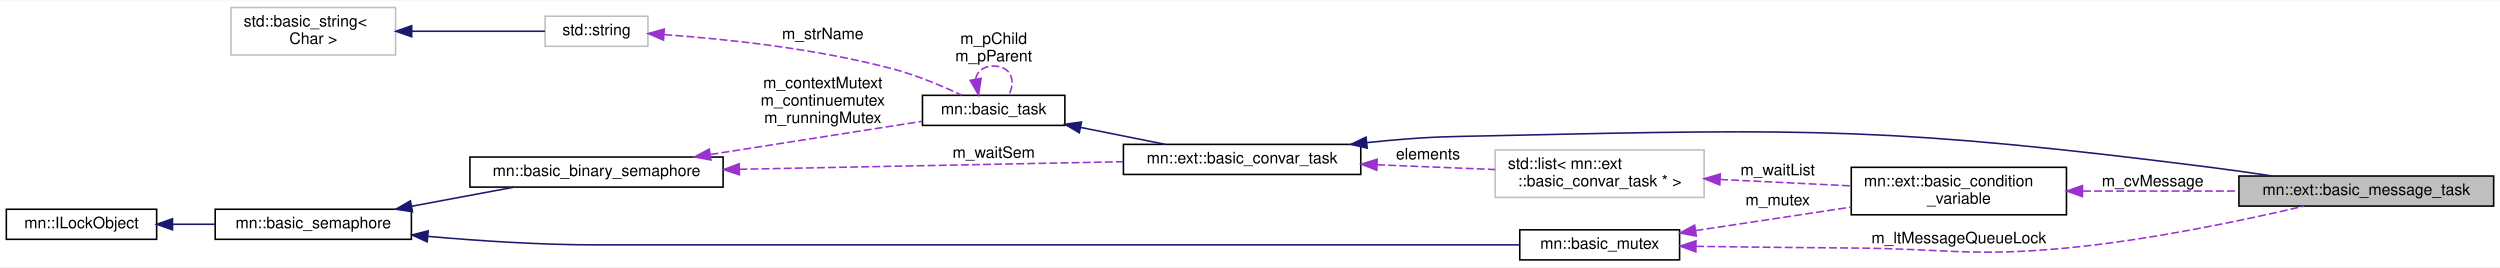
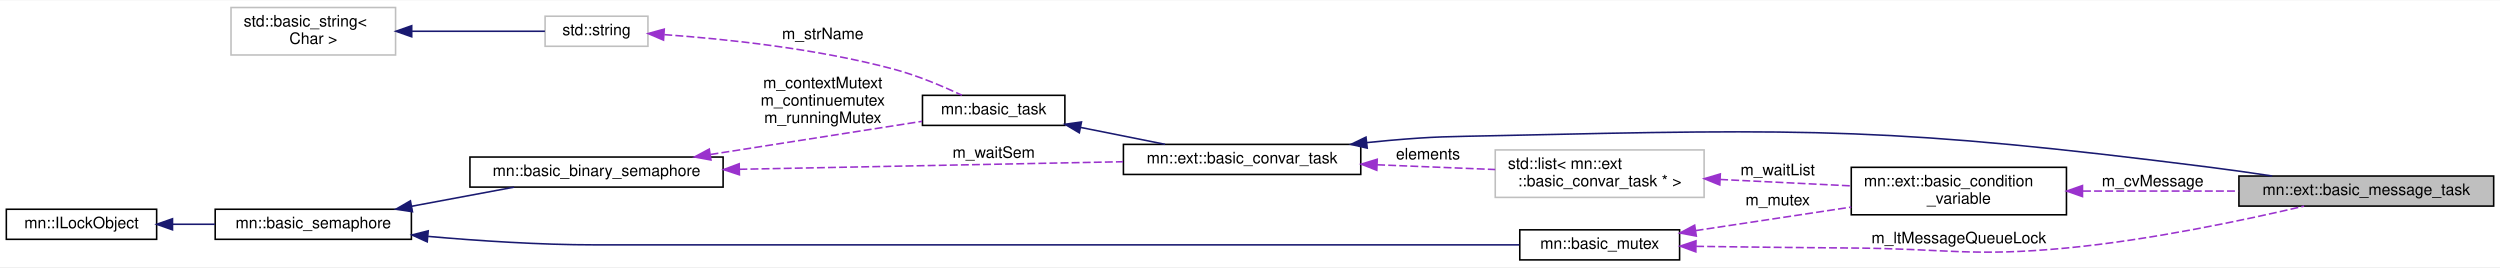
<svg xmlns="http://www.w3.org/2000/svg" xmlns:xlink="http://www.w3.org/1999/xlink" width="1580pt" height="169pt" viewBox="0.00 0.00 1580.00 168.50">
  <g id="graph0" class="graph" transform="scale(1 1) rotate(0) translate(4 164.5)">
    <polygon fill="white" stroke="transparent" points="-4,4 -4,-164.5 1576,-164.5 1576,4 -4,4" />
    <g id="node1" class="node">
      <g id="a_node1">
        <a xlink:title=" ">
          <polygon fill="#bfbfbf" stroke="black" points="1411,-34.5 1411,-53.5 1572,-53.5 1572,-34.5 1411,-34.5" />
          <text text-anchor="middle" x="1491.5" y="-41.5" font-family="Helvetica,sans-Serif" font-size="10.00">mn::ext::basic_message_task</text>
        </a>
      </g>
    </g>
    <g id="node2" class="node">
      <g id="a_node2">
        <a xlink:href="classmn_1_1ext_1_1basic__convar__task.html" target="_top" xlink:title=" ">
          <polygon fill="white" stroke="black" points="706,-54.5 706,-73.5 856,-73.5 856,-54.5 706,-54.5" />
          <text text-anchor="middle" x="781" y="-61.5" font-family="Helvetica,sans-Serif" font-size="10.00">mn::ext::basic_convar_task</text>
        </a>
      </g>
    </g>
    <g id="edge1" class="edge">
      <path fill="none" stroke="midnightblue" d="M859.7,-74.61C864.54,-75.12 869.33,-75.59 874,-76 903.69,-78.6 911.2,-78.33 941,-79 1142.04,-83.5 1193.5,-84.19 1393,-59 1405.66,-57.4 1419.21,-55.46 1432.05,-53.52" />
      <polygon fill="midnightblue" stroke="midnightblue" points="860.08,-71.13 849.76,-73.5 859.31,-78.09 860.08,-71.13" />
    </g>
    <g id="node11" class="node">
      <g id="a_node11">
        <a xlink:title=" ">
          <polygon fill="white" stroke="#bfbfbf" points="941,-40 941,-70 1073,-70 1073,-40 941,-40" />
          <text text-anchor="start" x="949" y="-58" font-family="Helvetica,sans-Serif" font-size="10.00">std::list&lt; mn::ext</text>
          <text text-anchor="middle" x="1007" y="-47" font-family="Helvetica,sans-Serif" font-size="10.00">::basic_convar_task * &gt;</text>
        </a>
      </g>
    </g>
-     <g id="edge14" class="edge">
+     <g id="edge13" class="edge">
      <path fill="none" stroke="#9a32cd" stroke-dasharray="5,2" d="M866.36,-60.61C891.05,-59.62 917.65,-58.55 940.95,-57.61" />
      <polygon fill="#9a32cd" stroke="#9a32cd" points="866.13,-57.12 856.28,-61.02 866.41,-64.11 866.13,-57.12" />
      <text text-anchor="middle" x="898.5" y="-64" font-family="Helvetica,sans-Serif" font-size="10.00"> elements</text>
    </g>
    <g id="node3" class="node">
      <g id="a_node3">
        <a xlink:href="classmn_1_1basic__task.html" target="_top" xlink:title="Wrapper class around FreeRTOS's implementation of a task.">
          <polygon fill="white" stroke="black" points="579,-85.5 579,-104.5 669,-104.5 669,-85.5 579,-85.5" />
          <text text-anchor="middle" x="624" y="-92.5" font-family="Helvetica,sans-Serif" font-size="10.00">mn::basic_task</text>
        </a>
      </g>
    </g>
    <g id="edge2" class="edge">
      <path fill="none" stroke="midnightblue" d="M679,-84.2C696.37,-80.73 715.48,-76.9 732.36,-73.53" />
      <polygon fill="midnightblue" stroke="midnightblue" points="678.12,-80.81 669,-86.2 679.49,-87.67 678.12,-80.81" />
    </g>
-     <g id="edge3" class="edge">
-       <path fill="none" stroke="#9a32cd" stroke-dasharray="5,2" d="M612.58,-114.77C613.48,-119.5 617.28,-123 624,-123 635.02,-123 638.2,-113.57 633.56,-104.76" />
-       <polygon fill="#9a32cd" stroke="#9a32cd" points="616.06,-115.23 614.44,-104.76 609.17,-113.95 616.06,-115.23" />
-       <text text-anchor="middle" x="624" y="-137" font-family="Helvetica,sans-Serif" font-size="10.00"> m_pChild</text>
-       <text text-anchor="middle" x="624" y="-126" font-family="Helvetica,sans-Serif" font-size="10.00">m_pParent</text>
-     </g>
    <g id="node4" class="node">
      <g id="a_node4">
        <a xlink:href="classmn_1_1basic__binary__semaphore.html" target="_top" xlink:title=" ">
          <polygon fill="white" stroke="black" points="293,-46.5 293,-65.5 453,-65.5 453,-46.5 293,-46.5" />
          <text text-anchor="middle" x="373" y="-53.5" font-family="Helvetica,sans-Serif" font-size="10.00">mn::basic_binary_semaphore</text>
        </a>
      </g>
    </g>
-     <g id="edge9" class="edge">
+     <g id="edge8" class="edge">
      <path fill="none" stroke="#9a32cd" stroke-dasharray="5,2" d="M463.31,-57.76C536.01,-59.19 637.44,-61.19 705.75,-62.54" />
      <polygon fill="#9a32cd" stroke="#9a32cd" points="463.31,-54.26 453.24,-57.56 463.17,-61.26 463.31,-54.26" />
      <text text-anchor="middle" x="624" y="-65" font-family="Helvetica,sans-Serif" font-size="10.00"> m_waitSem</text>
    </g>
-     <g id="edge4" class="edge">
+     <g id="edge3" class="edge">
      <path fill="none" stroke="#9a32cd" stroke-dasharray="5,2" d="M445.05,-67.13C488.1,-73.87 541.67,-82.26 578.72,-88.07" />
      <polygon fill="#9a32cd" stroke="#9a32cd" points="445.33,-63.63 434.91,-65.54 444.25,-70.55 445.33,-63.63" />
      <text text-anchor="middle" x="516" y="-109" font-family="Helvetica,sans-Serif" font-size="10.00"> m_contextMutext</text>
      <text text-anchor="middle" x="516" y="-98" font-family="Helvetica,sans-Serif" font-size="10.00">m_continuemutex</text>
      <text text-anchor="middle" x="516" y="-87" font-family="Helvetica,sans-Serif" font-size="10.00">m_runningMutex</text>
    </g>
    <g id="node5" class="node">
      <g id="a_node5">
        <a xlink:href="classmn_1_1basic__semaphore.html" target="_top" xlink:title=" ">
          <polygon fill="white" stroke="black" points="132,-13.5 132,-32.5 256,-32.5 256,-13.5 132,-13.5" />
          <text text-anchor="middle" x="194" y="-20.5" font-family="Helvetica,sans-Serif" font-size="10.00">mn::basic_semaphore</text>
        </a>
      </g>
    </g>
-     <g id="edge5" class="edge">
+     <g id="edge4" class="edge">
      <path fill="none" stroke="midnightblue" d="M256.05,-34.38C277.19,-38.32 300.66,-42.7 320.92,-46.48" />
      <polygon fill="midnightblue" stroke="midnightblue" points="256.67,-30.94 246.2,-32.54 255.38,-37.82 256.67,-30.94" />
    </g>
    <g id="node10" class="node">
      <g id="a_node10">
        <a xlink:href="classmn_1_1basic__mutex.html" target="_top" xlink:title=" ">
          <polygon fill="white" stroke="black" points="956.5,-0.5 956.5,-19.5 1057.5,-19.5 1057.5,-0.5 956.5,-0.5" />
          <text text-anchor="middle" x="1007" y="-7.5" font-family="Helvetica,sans-Serif" font-size="10.00">mn::basic_mutex</text>
        </a>
      </g>
    </g>
-     <g id="edge12" class="edge">
+     <g id="edge11" class="edge">
      <path fill="none" stroke="midnightblue" d="M266.57,-15.35C298.76,-12.52 337.25,-10 372,-10 372,-10 372,-10 782,-10 841.89,-10 910.78,-10 956.18,-10" />
      <polygon fill="midnightblue" stroke="midnightblue" points="266,-11.88 256.35,-16.27 266.63,-18.86 266,-11.88" />
    </g>
    <g id="node6" class="node">
      <g id="a_node6">
        <a xlink:href="classmn_1_1ILockObject.html" target="_top" xlink:title=" ">
          <polygon fill="white" stroke="black" points="0,-13.5 0,-32.5 95,-32.5 95,-13.5 0,-13.5" />
          <text text-anchor="middle" x="47.5" y="-20.5" font-family="Helvetica,sans-Serif" font-size="10.00">mn::ILockObject</text>
        </a>
      </g>
    </g>
-     <g id="edge6" class="edge">
+     <g id="edge5" class="edge">
      <path fill="none" stroke="midnightblue" d="M105.11,-23C113.87,-23 122.95,-23 131.8,-23" />
      <polygon fill="midnightblue" stroke="midnightblue" points="105.02,-19.5 95.02,-23 105.02,-26.5 105.02,-19.5" />
    </g>
    <g id="node7" class="node">
      <g id="a_node7">
        <a xlink:title=" ">
          <polygon fill="white" stroke="#bfbfbf" points="340.5,-135.5 340.5,-154.5 405.5,-154.5 405.5,-135.5 340.5,-135.5" />
          <text text-anchor="middle" x="373" y="-142.5" font-family="Helvetica,sans-Serif" font-size="10.00">std::string</text>
        </a>
      </g>
    </g>
-     <g id="edge7" class="edge">
+     <g id="edge6" class="edge">
      <path fill="none" stroke="#9a32cd" stroke-dasharray="5,2" d="M415.86,-142.86C454.18,-140.14 512.17,-134.11 561,-121 575.88,-117 591.9,-110.22 603.93,-104.58" />
      <polygon fill="#9a32cd" stroke="#9a32cd" points="415.35,-139.38 405.6,-143.54 415.81,-146.37 415.35,-139.38" />
      <text text-anchor="middle" x="516" y="-140" font-family="Helvetica,sans-Serif" font-size="10.00"> m_strName</text>
    </g>
    <g id="node8" class="node">
      <g id="a_node8">
        <a xlink:title=" ">
          <polygon fill="white" stroke="#bfbfbf" points="142,-130 142,-160 246,-160 246,-130 142,-130" />
          <text text-anchor="start" x="150" y="-148" font-family="Helvetica,sans-Serif" font-size="10.00">std::basic_string&lt;</text>
          <text text-anchor="middle" x="194" y="-137" font-family="Helvetica,sans-Serif" font-size="10.00"> Char &gt;</text>
        </a>
      </g>
    </g>
-     <g id="edge8" class="edge">
+     <g id="edge7" class="edge">
      <path fill="none" stroke="midnightblue" d="M256.41,-145C284.71,-145 317.11,-145 340.38,-145" />
      <polygon fill="midnightblue" stroke="midnightblue" points="256.2,-141.5 246.2,-145 256.2,-148.5 256.2,-141.5" />
    </g>
    <g id="node9" class="node">
      <g id="a_node9">
        <a xlink:href="classmn_1_1ext_1_1basic__condition__variable.html" target="_top" xlink:title=" ">
          <polygon fill="white" stroke="black" points="1166,-29 1166,-59 1302,-59 1302,-29 1166,-29" />
          <text text-anchor="start" x="1174" y="-47" font-family="Helvetica,sans-Serif" font-size="10.00">mn::ext::basic_condition</text>
          <text text-anchor="middle" x="1234" y="-36" font-family="Helvetica,sans-Serif" font-size="10.00">_variable</text>
        </a>
      </g>
    </g>
-     <g id="edge10" class="edge">
+     <g id="edge9" class="edge">
      <path fill="none" stroke="#9a32cd" stroke-dasharray="5,2" d="M1312.47,-44C1343.55,-44 1379.34,-44 1410.65,-44" />
      <polygon fill="#9a32cd" stroke="#9a32cd" points="1312.13,-40.5 1302.13,-44 1312.13,-47.5 1312.13,-40.5" />
      <text text-anchor="middle" x="1356.5" y="-47" font-family="Helvetica,sans-Serif" font-size="10.00"> m_cvMessage</text>
    </g>
-     <g id="edge15" class="edge">
+     <g id="edge14" class="edge">
      <path fill="none" stroke="#9a32cd" stroke-dasharray="5,2" d="M1067.96,-9.06C1097.48,-8.65 1133.61,-8.21 1166,-8 1226.44,-7.62 1241.82,-2.31 1302,-8 1354.57,-12.98 1414.3,-25.59 1452.18,-34.48" />
      <polygon fill="#9a32cd" stroke="#9a32cd" points="1067.76,-5.56 1057.81,-9.21 1067.86,-12.56 1067.76,-5.56" />
      <text text-anchor="middle" x="1234" y="-11" font-family="Helvetica,sans-Serif" font-size="10.00"> m_ltMessageQueueLock</text>
    </g>
-     <g id="edge11" class="edge">
+     <g id="edge10" class="edge">
      <path fill="none" stroke="#9a32cd" stroke-dasharray="5,2" d="M1067.64,-19.01C1097.89,-23.58 1134.74,-29.15 1165.97,-33.87" />
      <polygon fill="#9a32cd" stroke="#9a32cd" points="1068.07,-15.54 1057.66,-17.5 1067.02,-22.46 1068.07,-15.54" />
      <text text-anchor="middle" x="1119.5" y="-35" font-family="Helvetica,sans-Serif" font-size="10.00"> m_mutex</text>
    </g>
-     <g id="edge13" class="edge">
+     <g id="edge12" class="edge">
      <path fill="none" stroke="#9a32cd" stroke-dasharray="5,2" d="M1083.14,-51.33C1109.85,-50.02 1139.72,-48.56 1165.72,-47.29" />
      <polygon fill="#9a32cd" stroke="#9a32cd" points="1082.9,-47.83 1073.08,-51.82 1083.24,-54.83 1082.9,-47.83" />
      <text text-anchor="middle" x="1119.5" y="-54" font-family="Helvetica,sans-Serif" font-size="10.00"> m_waitList</text>
    </g>
  </g>
</svg>
